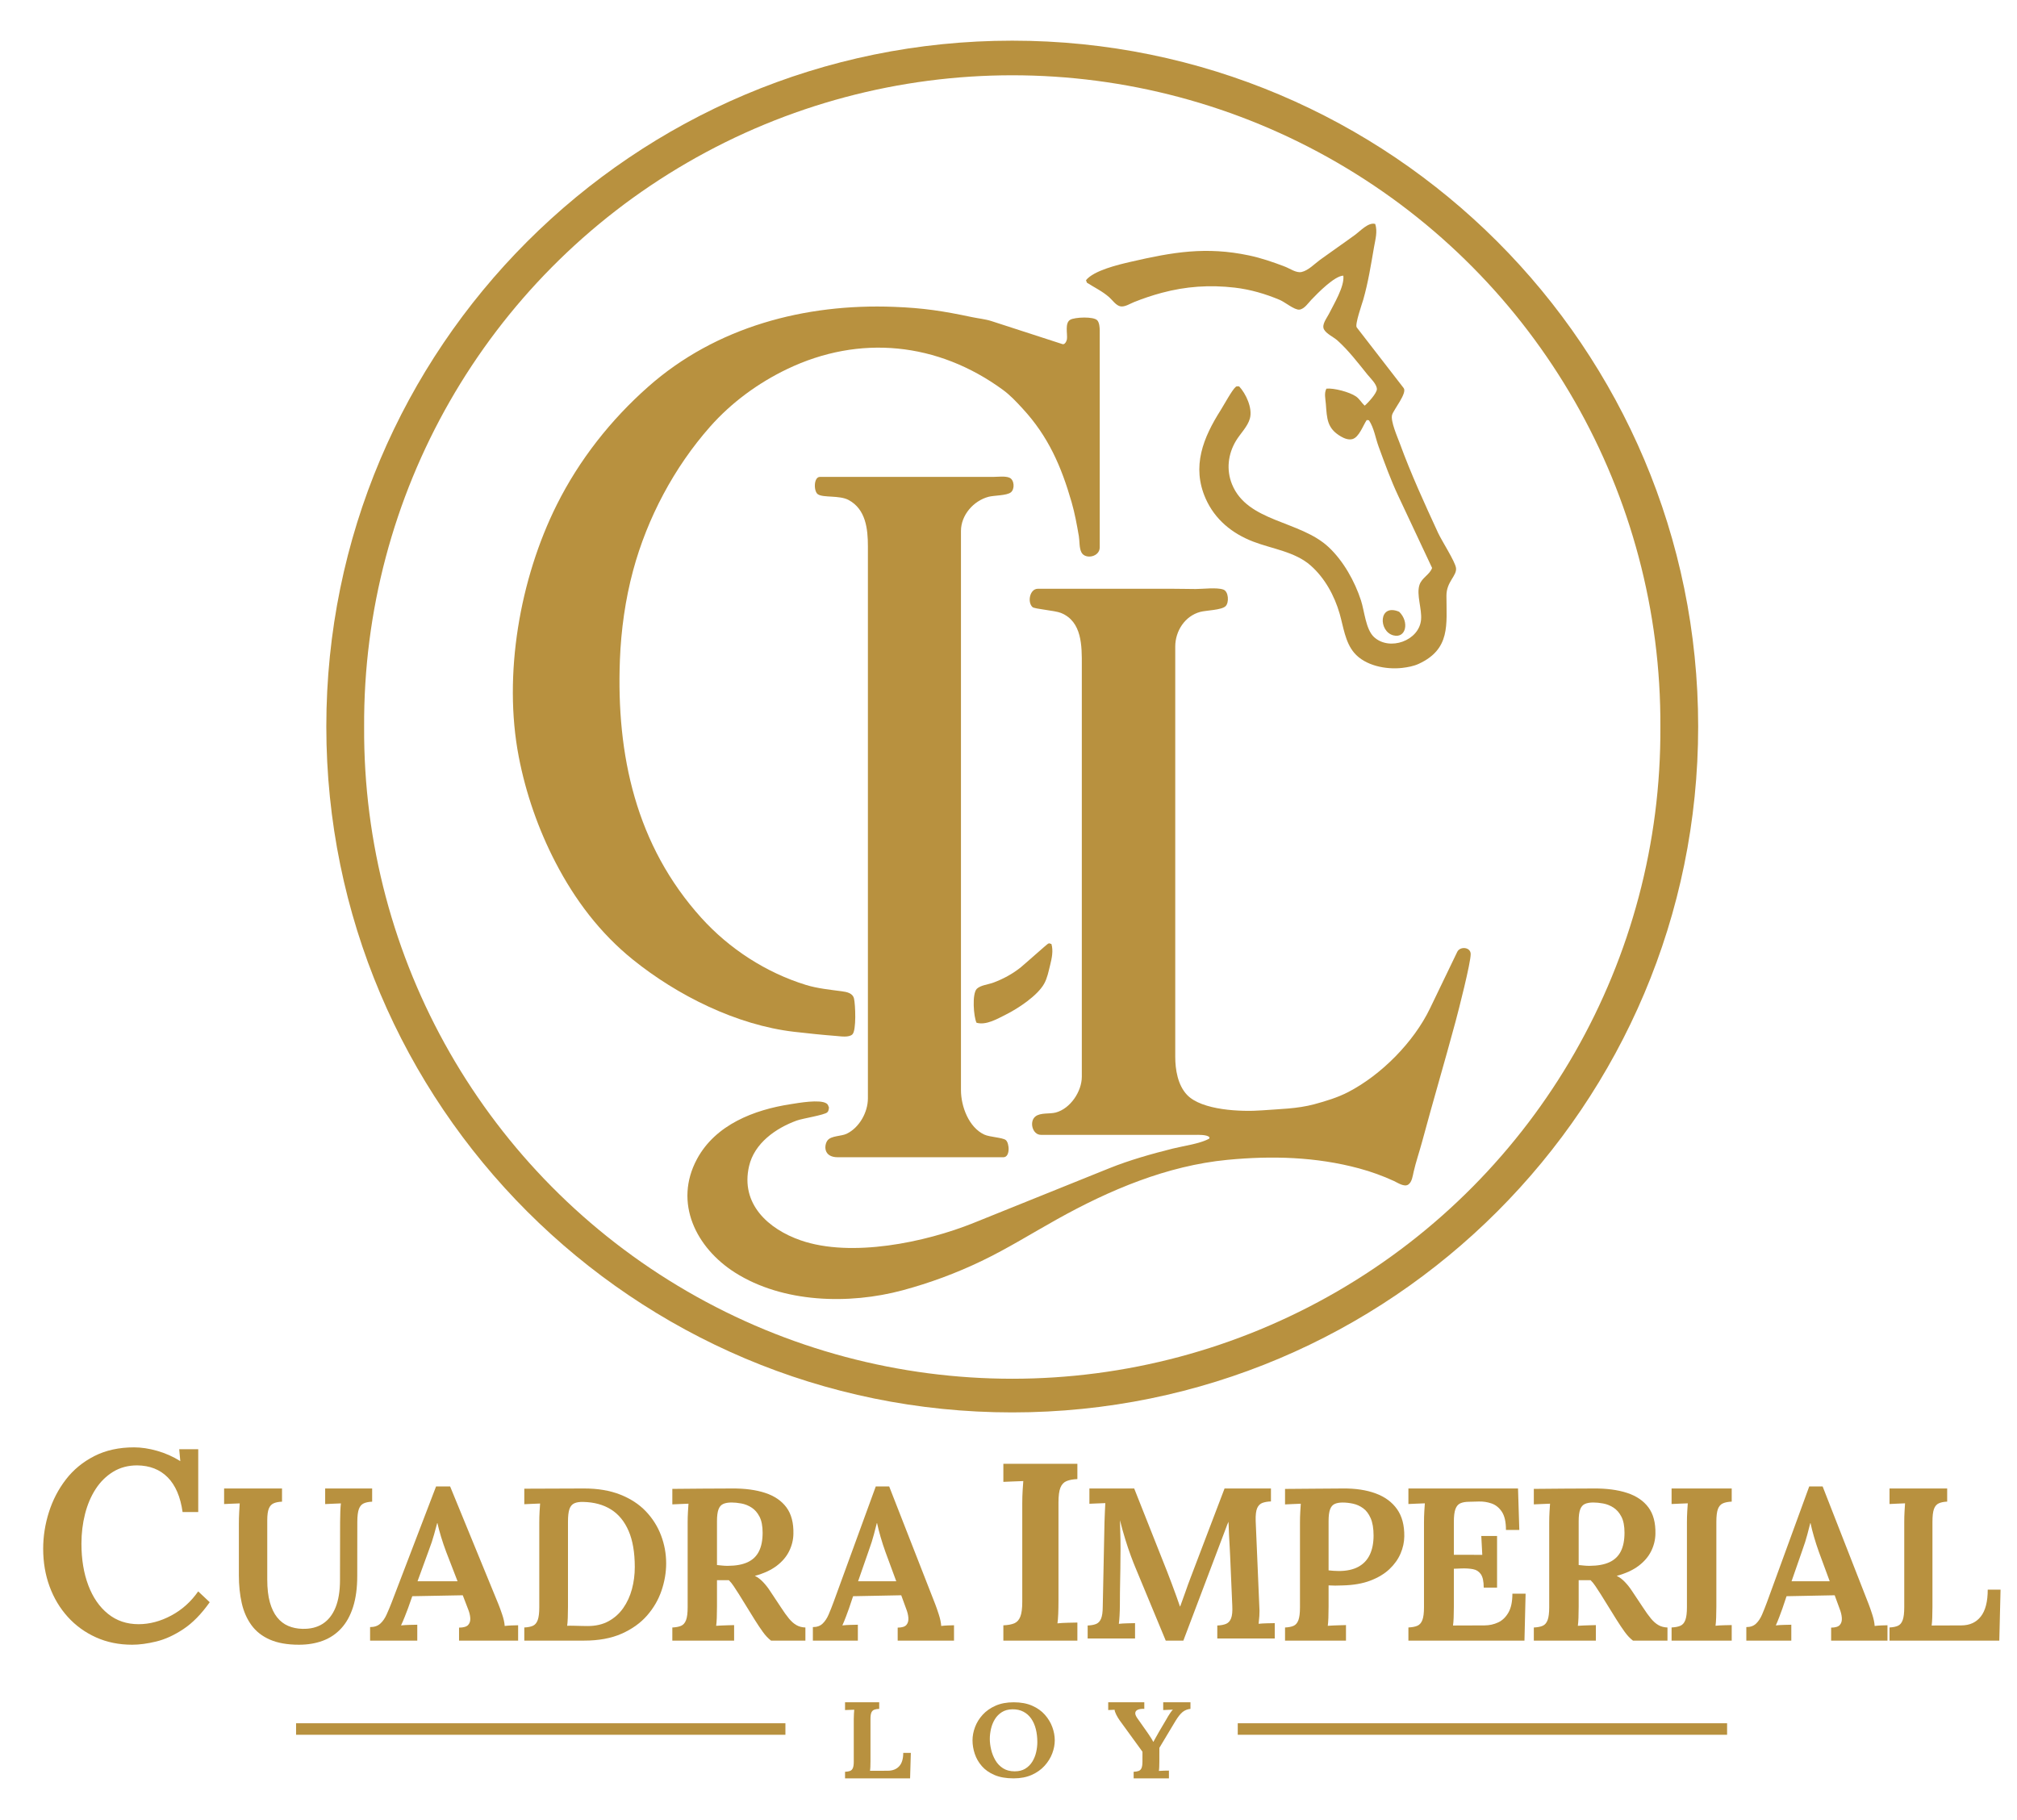
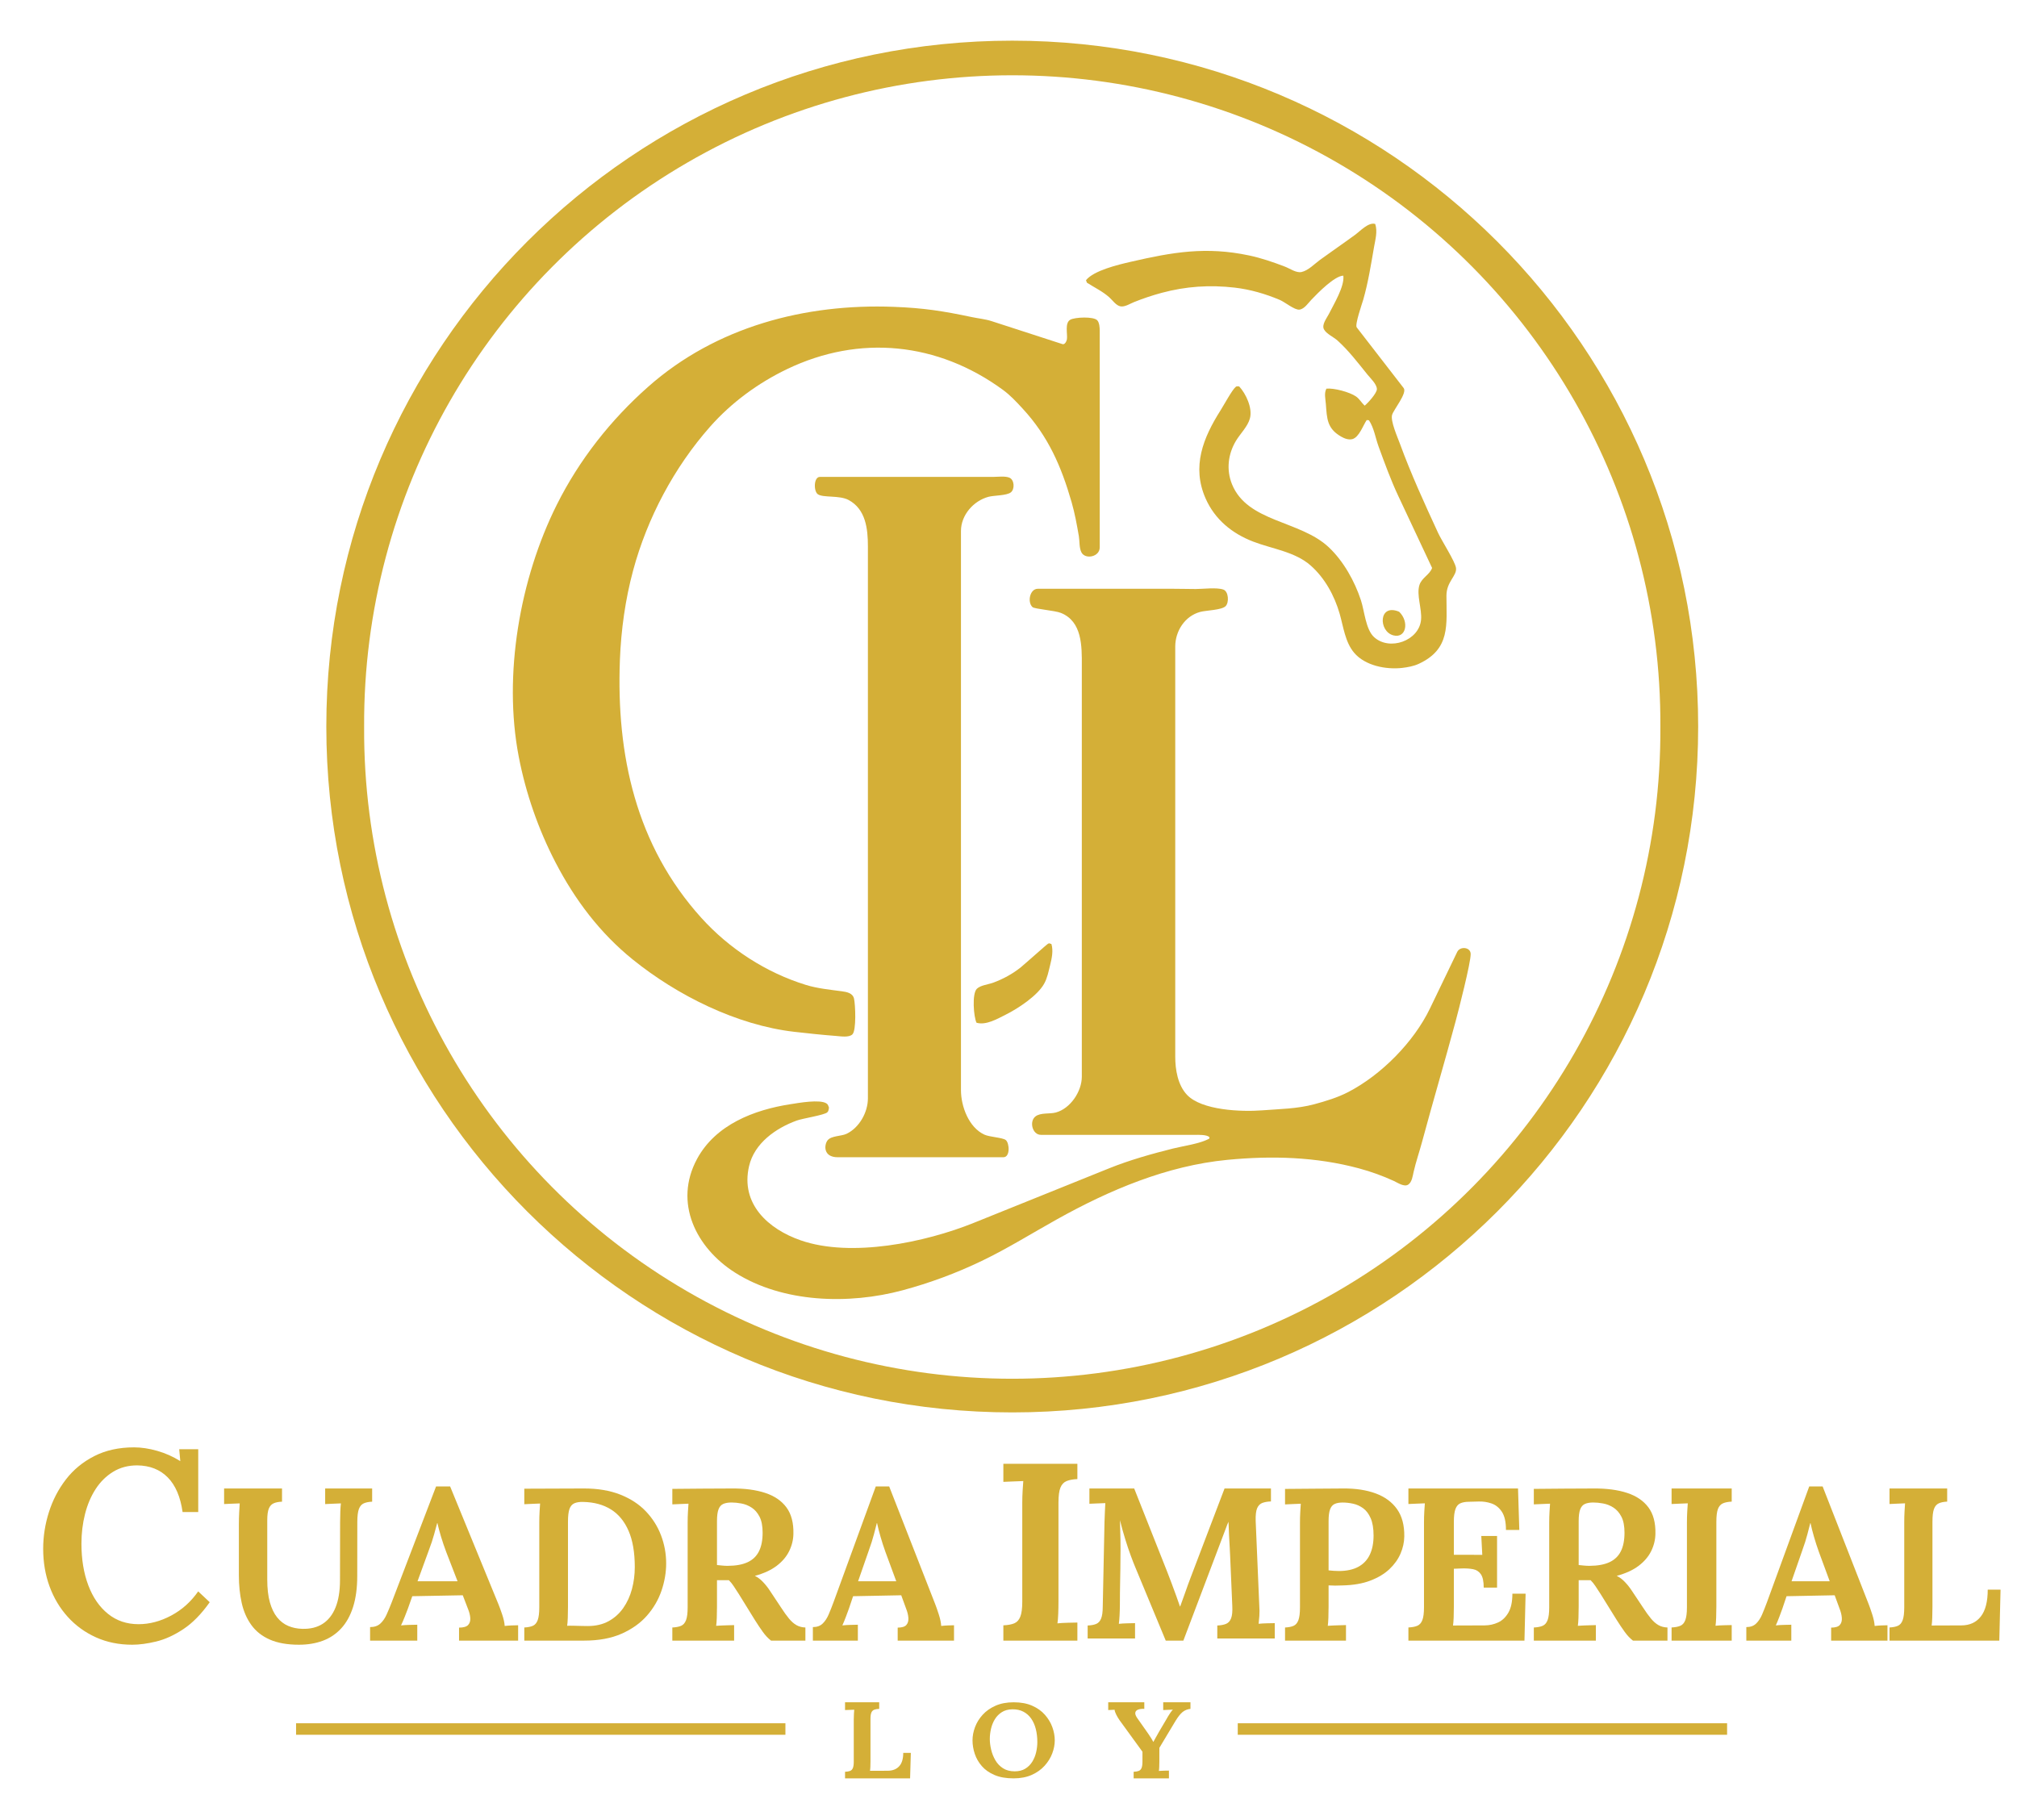
<svg xmlns="http://www.w3.org/2000/svg" viewBox="12 90 981 885" width="2943" height="2655">
-   <g fill="#B8913F">
+   <g fill="#D4AF37">
    <g id="emblema">
      <path d="M523.38 549.17C524.36 552.47 523.57 556.14 522.73 559.50C521.96 562.57 521.39 565.70 519.83 568.50C516.58 574.32 507.20 580.51 501.25 583.48C497.05 585.58 491.63 588.81 486.94 587.46C485.56 584.66 484.65 573.28 487.13 570.92C488.95 569.20 492.68 568.85 495.00 568.00C499.79 566.25 504.53 563.69 508.50 560.48C510.41 558.94 521.19 549.27 521.77 549.00C522.59 548.61 522.72 549.10 523.38 549.17Z" />
      <path d="M692.50 387.56C697.51 392.40 695.92 400.60 689.75 399.06C682.34 397.21 682.38 383.27 692.50 387.56Z" />
      <path d="M582.50 376.38C586.15 376.37 589.83 376.50 593.50 376.50C597.11 376.50 603.75 375.62 607.00 376.77C609.56 377.67 609.86 383.07 608.10 384.83C606.14 386.78 598.68 386.85 595.75 387.63C588.27 389.65 583.60 396.95 583.60 404.50L583.60 604.00C583.59 610.31 584.85 617.78 589.29 622.50C596.46 630.13 615.79 630.84 625.75 630.08C634.33 629.42 642.87 629.35 651.25 627.10C656.79 625.60 662.64 623.83 667.75 621.17C683.84 612.82 699.59 596.91 707.50 580.50L720.75 553.00C722.10 550.19 727.22 550.59 727.29 554.00C727.37 558.19 721.36 581.58 719.90 587.00C714.64 606.55 708.88 625.96 703.62 645.50C702.31 650.34 700.66 655.12 699.54 660.00C699.09 661.96 698.75 664.99 696.92 666.19C694.96 667.49 691.79 665.29 690.00 664.46C684.53 661.94 678.83 659.88 673.00 658.31C652.01 652.66 630.55 652.08 609.00 654.15C579.53 656.99 551.62 668.82 526.00 683.12C513.84 689.90 502.07 697.27 489.50 703.31C477.09 709.28 464.29 714.02 451.00 717.60C424.96 724.61 392.77 723.77 369.50 709.00C350.52 696.95 339.55 675.01 351.00 653.75C360.00 637.04 378.74 629.81 396.50 627.08C400.35 626.48 410.68 624.61 413.94 626.69C414.84 627.26 414.79 627.90 415.19 628.75C414.96 629.64 415.12 630.32 414.37 631.04C412.95 632.38 402.36 634.00 399.50 635.04C389.31 638.76 378.90 646.02 376.31 657.25C372.09 675.52 385.53 687.80 401.50 693.33C426.04 701.82 462.03 694.30 485.50 684.85L551.50 658.25C561.41 654.26 572.15 651.24 582.50 648.65C587.71 647.35 595.74 646.32 600.19 643.79C600.06 643.50 600.49 643.35 600.08 643.00C598.76 641.87 594.92 641.99 593.25 641.99L518.25 641.99C514.12 641.99 512.48 635.51 515.58 633.06C518.08 631.08 522.53 631.93 525.50 631.13C532.58 629.23 538.14 620.92 538.16 613.75L538.16 413.75C538.20 404.25 538.33 392.31 528.00 388.13C524.99 386.92 515.20 386.24 514.17 385.29C511.57 382.89 512.85 376.40 516.75 376.38L582.50 376.38Z" />
      <path d="M495.00 321.97C497.23 321.96 500.96 321.45 503.00 322.37C505.38 323.44 505.61 327.89 503.67 329.46C501.64 331.11 495.53 330.91 492.75 331.65C485.46 333.62 479.39 340.53 479.38 348.25L479.38 620.25C479.38 628.18 483.21 638.40 490.75 641.88C493.37 643.09 499.66 643.30 501.17 644.52C502.99 645.99 503.42 652.89 500.00 652.89L419.50 652.89C412.22 652.91 412.82 646.75 414.54 644.62C416.33 642.39 421.21 642.70 423.75 641.48C429.95 638.50 434.11 631.04 434.12 624.25L434.12 355.75C434.12 347.24 433.09 337.70 424.75 333.21C420.25 330.79 412.46 332.21 409.79 330.42C407.68 329.02 407.70 321.99 410.75 321.97L495.00 321.97Z" />
      <path d="M494.25 246.19L528.75 257.38C529.94 257.77 530.81 255.81 530.92 255.00C531.28 252.37 529.77 247.12 532.54 245.52C534.72 244.26 544.04 243.82 545.73 245.87C546.71 247.04 546.86 249.28 546.87 250.75L546.87 356.25C546.88 360.88 539.91 362.25 538.00 358.73C536.83 356.57 537.13 353.15 536.71 350.75C535.76 345.25 534.74 339.62 533.19 334.25C528.17 316.83 521.84 302.24 509.38 288.75C506.38 285.49 503.35 282.22 499.75 279.60C468.16 256.51 430.06 252.58 394.75 269.56C380.70 276.31 367.76 285.79 357.40 297.50C339.91 317.27 326.79 341.99 319.92 367.50C316.12 381.61 314.06 396.42 313.50 411.00C311.72 457.24 321.29 501.25 353.15 536.50C366.74 551.53 384.62 563.11 404.00 569.08C409.61 570.80 415.70 571.39 421.50 572.17C423.89 572.49 426.74 573.03 427.37 575.75C428.03 578.64 428.56 591.13 426.60 593.10C424.95 594.75 420.87 594.07 418.75 593.90C411.86 593.37 405.12 592.66 398.25 591.87C370.35 588.65 341.38 574.18 319.75 556.71C303.78 543.82 291.61 527.64 282.19 509.50C273.82 493.38 267.72 475.84 264.29 458.00C256.65 418.28 264.82 371.48 282.81 335.50C293.72 313.68 309.01 294.25 327.25 278.12C360.24 248.93 403.59 237.59 446.75 239.25C461.26 239.81 470.60 241.26 484.75 244.25C487.88 244.91 491.21 245.21 494.25 246.19Z" />
      <path d="M680.87 198.94C682.06 202.69 680.93 206.43 680.27 210.25C678.80 218.72 677.42 227.48 675.04 235.75C674.47 237.73 670.86 247.95 671.87 249.25L694.69 278.75C696.54 281.13 689.87 289.18 689.08 291.75C688.17 294.69 691.71 302.65 692.85 305.75C698.28 320.62 704.84 334.90 711.46 349.25C713.22 353.06 719.74 363.14 720.15 366.25C720.67 370.11 715.50 372.85 715.50 379.75C715.50 393.83 717.56 405.72 702.00 412.90C699.57 414.03 696.65 414.56 694.00 414.87C686.11 415.78 675.93 413.81 670.60 407.50C666.21 402.31 665.38 394.83 663.56 388.50C661.04 379.76 656.36 371.16 649.50 365.10C641.85 358.33 630.75 357.00 621.50 353.44C611.21 349.48 602.89 342.68 598.38 332.50C591.48 316.88 597.20 302.88 605.69 289.50C607.17 287.17 611.27 279.62 612.98 278.21C613.69 277.62 613.97 278.05 614.67 277.94C617.97 281.46 621.27 288.50 619.92 293.50C618.84 297.52 615.19 300.95 613.08 304.50C609.26 310.91 608.38 318.53 611.19 325.50C618.69 344.07 644.28 343.05 658.25 356.17C665.41 362.90 670.88 372.70 673.92 382.00C675.65 387.29 676.23 396.16 680.29 399.88C687.82 406.79 702.18 401.67 703.15 391.50C703.66 386.21 700.81 379.30 702.38 374.50C703.55 370.95 707.36 369.57 708.52 366.25L692.08 331.25C688.45 323.53 685.45 315.26 682.52 307.25C680.96 302.99 680.31 298.19 677.81 294.42C677.49 294.39 677.04 294.34 676.73 294.31C674.96 296.86 673.04 302.69 669.75 303.58C667.90 304.08 665.83 303.26 664.25 302.35C657.39 298.39 657.40 293.65 656.85 286.50C656.65 283.92 655.93 281.22 657.13 279.04C660.80 278.66 668.39 280.69 671.50 282.83C673.21 284.00 674.26 285.99 675.73 287.31C677.19 286.16 681.71 281.23 681.67 279.25C681.63 276.85 678.56 274.01 677.13 272.25C672.47 266.48 668.02 260.61 662.50 255.62C660.65 253.94 657.11 252.41 655.94 250.21C654.71 247.90 657.32 244.72 658.31 242.75C660.71 237.95 666.01 229.30 665.35 224.08C661.08 224.18 652.97 232.49 649.85 235.75C648.31 237.35 646.40 240.32 644.00 240.60C641.61 240.87 636.97 236.95 634.50 235.90C627.50 232.94 620.07 230.78 612.50 229.90C600.35 228.50 588.82 229.26 577.00 232.44C572.40 233.68 567.92 235.18 563.50 236.96C561.64 237.71 559.08 239.38 557.00 239.02C554.81 238.64 553.07 235.99 551.50 234.60C548.21 231.68 544.29 229.84 540.63 227.50C540.50 227.12 540.33 226.64 540.19 226.27C544.09 221.52 555.91 218.73 562.00 217.33C582.41 212.62 598.59 209.83 619.50 214.25C625.50 215.52 631.29 217.52 637.00 219.71C639.32 220.60 642.43 222.85 645.00 222.31C648.29 221.61 651.36 218.33 654.00 216.40C659.62 212.30 665.38 208.38 671.00 204.27C673.62 202.35 677.62 197.94 680.87 198.94Z" />
      <path d="M837.93 443.39A333.61 333.61 0 1 0 170.71 443.39A333.61 333.61 0 1 0 837.93 443.39ZM819.55 443.62A315.23 315.23 0 1 1 189.10 443.62A315.23 315.23 0 1 1 819.55 443.62Z" />
    </g>
    <g id="texto">
      <path d="M100.806 825.454Q99.225 814.328 93.576 808.601Q87.927 802.874 78.717 802.765Q72.119 802.765 67.029 805.88Q61.939 808.994 58.514 814.284Q55.089 819.574 53.35 826.437Q51.611 833.301 51.611 840.82Q51.611 852.273 54.952 861.115Q58.293 869.956 64.532 874.984Q70.77 880.011 79.391 880.011Q87.401 880.011 95.262 875.814Q103.124 871.618 108.393 864.055L114.0 869.322Q107.93 877.934 101.185 882.404Q94.44 886.874 87.97 888.437Q81.499 890.0 76.314 890.0Q66.618 890.0 58.662 886.404Q50.705 882.809 44.951 876.448Q39.197 870.087 36.098 861.628Q33.0 853.169 33.0 843.333Q33.0 834.35 35.772 825.563Q38.543 816.776 44.034 809.639Q49.525 802.503 57.861 798.251Q66.197 794.0 77.199 794.0Q82.49 794.0 88.444 795.694Q94.398 797.388 99.689 800.689L99.162 794.918H108.415V825.454Z" />
      <path d="M149.165 820.422Q146.737 820.51 145.133 821.2Q143.529 821.89 142.756 823.765Q141.984 825.641 141.984 829.515V858.298Q141.984 864.861 143.257 869.372Q144.53 873.884 146.797 876.705Q149.063 879.527 152.187 880.854Q155.311 882.181 158.995 882.269Q164.886 882.446 168.969 879.81Q173.052 877.174 175.2 871.867Q177.347 866.56 177.364 858.634L177.415 830.488Q177.415 827.746 177.517 825.207Q177.619 822.668 177.806 821.253Q176.142 821.359 173.765 821.421Q171.388 821.483 170.149 821.589V814.0H193.0V820.422Q190.487 820.528 188.892 821.253Q187.296 821.979 186.549 824.004Q185.802 826.03 185.785 830.293L185.751 856.511Q185.751 865.268 183.73 871.619Q181.71 877.97 177.95 882.057Q174.189 886.143 168.986 888.072Q163.782 890.0 157.416 890.0Q148.927 890.0 143.249 887.506Q137.57 885.011 134.259 880.429Q130.949 875.847 129.565 869.709Q128.181 863.57 128.181 856.263V831.266Q128.181 828.418 128.334 825.579Q128.487 822.739 128.589 821.253Q126.925 821.359 124.582 821.412Q122.239 821.465 121.0 821.572V814.0H149.165Z" />
      <path d="M192.0 888.0V881.421Q195.103 881.421 196.947 879.75Q198.791 878.079 200.032 875.329Q201.274 872.579 202.533 869.324L224.093 813.0H230.921L254.434 870.334Q255.128 872.004 256.223 875.233Q257.318 878.462 257.464 880.864Q259.327 880.672 261.052 880.611Q262.777 880.551 264.0 880.533V888.0H235.266V881.682Q238.515 881.664 239.693 880.385Q240.87 879.106 240.724 876.982Q240.578 874.859 239.538 872.37L237.073 865.947L212.519 866.4L210.42 872.353Q209.836 873.902 208.868 876.365Q207.901 878.827 207.043 880.603Q208.868 880.411 211.278 880.35Q213.688 880.289 214.947 880.272V888.0ZM215.075 859.124H234.536L229.041 844.921Q227.653 841.249 226.53 837.542Q225.408 833.834 224.751 830.858H224.623Q224.075 832.825 223.153 836.271Q222.231 839.717 220.479 844.312Z" />
      <path d="M267.0 881.613Q269.63 881.49 271.203 880.778Q272.776 880.065 273.532 877.998Q274.288 875.931 274.288 871.796V830.503Q274.288 827.776 274.435 825.251Q274.581 822.727 274.684 821.319Q272.999 821.425 270.627 821.486Q268.255 821.548 267.0 821.653V814.106L296.068 814.0Q306.124 814.0 313.645 816.965Q321.165 819.929 326.099 825.093Q331.032 830.257 333.516 836.837Q336.0 843.417 336.0 850.455Q336.0 857.035 333.74 863.685Q331.479 870.336 326.7 875.807Q321.921 881.279 314.332 884.64Q306.743 888.0 296.102 888.0H267.0ZM288.247 871.497Q288.247 874.347 288.152 876.881Q288.057 879.414 287.851 880.787Q289.175 880.716 291.066 880.769Q292.957 880.822 294.856 880.866Q296.756 880.91 297.856 880.91Q303.7 880.91 307.998 878.552Q312.295 876.195 315.132 872.148Q317.968 868.101 319.352 862.955Q320.736 857.809 320.736 852.232Q320.736 841.587 317.736 834.646Q314.736 827.706 309.175 824.213Q303.614 820.721 295.707 820.545Q293.008 820.457 291.341 821.205Q289.673 821.952 288.96 824.011Q288.247 826.069 288.247 830.134Z" />
      <path d="M339.0 888.0V881.621Q341.689 881.498 343.297 880.787Q344.904 880.075 345.678 878.01Q346.451 875.945 346.451 871.816V830.573Q346.451 827.849 346.6 825.328Q346.749 822.806 346.855 821.4Q345.133 821.506 342.708 821.567Q340.283 821.629 339.0 821.734V814.195Q346.222 814.09 353.471 814.072Q360.72 814.055 367.977 814.002Q377.413 813.932 384.17 816.155Q390.927 818.378 394.494 823.201Q398.061 828.025 397.885 836.038Q397.815 840.414 395.829 844.464Q393.844 848.514 389.749 851.625Q385.655 854.735 379.135 856.51Q381.156 857.459 383.045 859.427Q384.934 861.395 386.41 863.662L391.735 871.693Q393.967 875.155 395.742 877.29Q397.516 879.425 399.379 880.479Q401.242 881.533 403.719 881.621V888.0H387.008Q384.917 886.401 383.037 883.791Q381.156 881.182 379.03 877.79L371.351 865.367Q369.98 863.24 368.856 861.527Q367.731 859.814 366.483 858.601Q364.796 858.619 363.522 858.619Q362.248 858.619 360.719 858.601V871.412Q360.719 874.346 360.623 876.885Q360.526 879.425 360.315 880.795Q361.493 880.69 363.197 880.637Q364.902 880.584 366.562 880.523Q368.223 880.461 369.049 880.461V888.0ZM366.026 851.625Q371.913 851.59 375.63 849.859Q379.346 848.128 381.13 844.57Q382.914 841.011 382.914 835.528Q382.914 830.643 381.411 827.726Q379.909 824.809 377.545 823.289Q375.182 821.769 372.563 821.295Q369.945 820.82 367.819 820.82Q365.323 820.82 363.751 821.523Q362.178 822.226 361.449 824.185Q360.719 826.145 360.719 829.853V851.238Q361.967 851.344 363.276 851.493Q364.585 851.642 366.026 851.625Z" />
      <path d="M407.353 888.0V881.421Q410.312 881.421 412.07 879.75Q413.828 878.079 415.011 875.329Q416.195 872.579 417.396 869.324L437.952 813.0H444.461L466.88 870.334Q467.541 872.004 468.585 875.233Q469.63 878.462 469.769 880.864Q471.544 880.672 473.189 880.611Q474.834 880.551 476.0 880.533V888.0H448.604V881.682Q451.702 881.664 452.825 880.385Q453.947 879.106 453.808 876.982Q453.669 874.859 452.677 872.37L450.327 865.947L426.917 866.4L424.915 872.353Q424.358 873.902 423.436 876.365Q422.513 878.827 421.695 880.603Q423.436 880.411 425.733 880.35Q428.031 880.289 429.232 880.272V888.0ZM429.353 859.124H447.908L442.669 844.921Q441.346 841.249 440.275 837.542Q439.205 833.834 438.578 830.858H438.457Q437.934 832.825 437.055 836.271Q436.176 839.717 434.505 844.312Z" />
      <path d="M536.0 809.433Q532.812 809.556 530.763 810.395Q528.713 811.235 527.759 813.579Q526.805 815.924 526.805 820.859V868.773Q526.805 872.09 526.686 875.049Q526.566 878.008 526.306 879.605Q528.431 879.38 531.478 879.308Q534.525 879.236 536.0 879.216V888.0H500.0V880.567Q503.318 880.424 505.302 879.595Q507.287 878.765 508.241 876.359Q509.195 873.953 509.195 869.141V821.084Q509.195 817.91 509.38 814.972Q509.564 812.033 509.694 810.395Q507.569 810.518 504.576 810.59Q501.583 810.661 500.0 810.784V802.0H536.0Z" />
      <path d="M578.976 888.0Q575.27 879.054 571.59 870.203Q567.91 861.353 564.222 852.459Q563.287 850.253 561.971 846.692Q560.655 843.131 559.269 838.649Q557.884 834.167 556.706 829.425Q556.88 834.48 556.957 838.97Q557.035 843.461 556.949 847.56Q556.931 850.096 556.905 852.971Q556.879 855.846 556.802 858.799Q556.724 861.752 556.706 864.706Q556.689 867.659 556.672 870.542Q556.654 873.27 556.516 875.823Q556.377 878.377 556.169 879.836Q557.97 879.645 560.412 879.584Q562.854 879.523 564.049 879.506V886.958H541.0V880.652Q543.528 880.548 545.121 879.897Q546.715 879.245 547.52 877.317Q548.325 875.389 548.342 871.498L549.191 830.311Q549.295 827.619 549.39 825.1Q549.485 822.581 549.589 821.122Q547.892 821.226 545.502 821.278Q543.113 821.33 541.849 821.435V814.0H563.633L579.686 854.509Q580.69 857.028 581.859 860.198Q583.028 863.368 584.128 866.365Q585.227 869.361 585.885 871.376H586.006Q587.323 867.867 588.535 864.35Q589.747 860.832 590.959 857.67Q595.098 846.727 599.254 835.861Q603.41 824.996 607.583 814.0H630.147V820.306Q627.809 820.375 626.06 820.992Q624.311 821.608 623.454 823.545Q622.597 825.482 622.718 829.755L624.467 870.925Q624.675 873.565 624.502 876.014Q624.329 878.463 624.155 879.818Q625.939 879.627 628.381 879.575Q630.822 879.523 632.0 879.506V886.958H604.051V880.652Q606.579 880.548 608.267 879.87Q609.956 879.193 610.752 877.178Q611.549 875.163 611.341 871.029L610.302 846.883Q610.285 845.563 610.094 842.723Q609.904 839.882 609.757 836.521Q609.609 833.16 609.505 830.19Q609.194 830.919 608.873 831.623Q608.553 832.326 608.328 833.091L587.548 888.0Z" />
      <path d="M637.0 881.623Q639.621 881.5 641.189 880.788Q642.757 880.077 643.511 878.013Q644.265 875.948 644.265 871.82V830.587Q644.265 827.864 644.41 825.343Q644.556 822.822 644.659 821.417Q642.98 821.522 640.615 821.584Q638.251 821.645 637.0 821.75V814.214Q643.99 814.108 651.032 814.1Q658.074 814.091 665.15 814.003Q674.351 813.915 681.092 816.41Q687.834 818.904 691.475 824.052Q695.116 829.199 694.996 837.351Q694.945 841.55 693.171 845.678Q691.398 849.807 687.775 853.233Q684.151 856.658 678.48 858.819Q672.808 860.98 664.961 861.156Q663.008 861.244 661.406 861.244Q659.804 861.244 658.177 861.138V871.416Q658.177 874.35 658.082 876.888Q657.988 879.427 657.783 880.797Q658.999 880.692 660.712 880.63Q662.426 880.569 664.105 880.516Q665.784 880.463 666.641 880.446V888.0H637.0ZM658.177 853.83Q659.445 853.953 660.618 854.05Q661.792 854.146 663.145 854.146Q668.834 854.146 672.594 852.126Q676.355 850.106 678.206 846.249Q680.056 842.393 680.056 836.894Q680.056 831.677 678.643 828.453Q677.229 825.229 674.959 823.595Q672.689 821.961 670.067 821.399Q667.446 820.837 665.03 820.837Q662.631 820.837 661.115 821.54Q659.599 822.242 658.888 824.201Q658.177 826.16 658.177 829.867Z" />
      <path d="M733.629 862.206Q733.629 857.73 732.252 855.722Q730.875 853.713 728.397 853.246Q725.92 852.779 722.737 852.903L719.106 853.044V871.526Q719.106 874.381 719.008 876.83Q718.909 879.279 718.695 880.653L734.094 880.6Q737.564 880.582 740.64 879.155Q743.716 877.728 745.648 874.354Q747.579 870.98 747.579 865.183H754.0L753.446 888.0H697.0V881.604Q699.736 881.481 701.373 880.767Q703.009 880.054 703.796 877.984Q704.583 875.913 704.583 871.773V830.421Q704.583 827.69 704.735 825.162Q704.887 822.633 704.995 821.224Q703.242 821.329 700.774 821.391Q698.306 821.453 697.0 821.559V814.0H750.316L750.942 834.174H744.449Q744.449 828.289 742.428 825.285Q740.407 822.281 737.358 821.259Q734.308 820.237 731.214 820.343L726.457 820.466Q723.917 820.484 722.289 821.197Q720.662 821.911 719.884 823.99Q719.106 826.069 719.106 830.227V846.261L732.931 846.278L732.448 837.099H740.121V862.206Z" />
      <path d="M758.0 888.0V881.621Q760.7 881.498 762.315 880.787Q763.93 880.075 764.707 878.01Q765.483 875.945 765.483 871.816V830.573Q765.483 827.849 765.633 825.328Q765.783 822.806 765.889 821.4Q764.159 821.506 761.724 821.567Q759.288 821.629 758.0 821.734V814.195Q765.254 814.09 772.534 814.072Q779.814 814.055 787.103 814.002Q796.58 813.932 803.366 816.155Q810.152 818.378 813.734 823.201Q817.317 828.025 817.141 836.038Q817.07 840.414 815.076 844.464Q813.081 848.514 808.969 851.625Q804.857 854.735 798.309 856.51Q800.339 857.459 802.236 859.427Q804.133 861.395 805.616 863.662L810.964 871.693Q813.205 875.155 814.987 877.29Q816.77 879.425 818.641 880.479Q820.512 881.533 823.0 881.621V888.0H806.216Q804.116 886.401 802.228 883.791Q800.339 881.182 798.204 877.79L790.491 865.367Q789.115 863.24 787.985 861.527Q786.856 859.814 785.602 858.601Q783.908 858.619 782.629 858.619Q781.349 858.619 779.814 858.601V871.412Q779.814 874.346 779.717 876.885Q779.62 879.425 779.408 880.795Q780.59 880.69 782.302 880.637Q784.014 880.584 785.682 880.523Q787.35 880.461 788.179 880.461V888.0ZM785.144 851.625Q791.056 851.59 794.789 849.859Q798.521 848.128 800.313 844.57Q802.104 841.011 802.104 835.528Q802.104 830.643 800.595 827.726Q799.086 824.809 796.712 823.289Q794.339 821.769 791.709 821.295Q789.079 820.82 786.944 820.82Q784.438 820.82 782.858 821.523Q781.278 822.226 780.546 824.185Q779.814 826.145 779.814 829.853V851.238Q781.067 851.344 782.382 851.493Q783.696 851.642 785.144 851.625Z" />
      <path d="M854.247 820.396Q851.657 820.501 849.992 821.224Q848.327 821.946 847.552 823.964Q846.777 825.981 846.777 830.227V871.456Q846.777 874.31 846.68 876.856Q846.583 879.402 846.372 880.776Q848.098 880.582 850.574 880.521Q853.049 880.459 854.247 880.441V888.0H825.0V881.604Q827.696 881.481 829.308 880.767Q830.92 880.054 831.695 877.984Q832.47 875.913 832.47 871.773V830.421Q832.47 827.69 832.62 825.162Q832.77 822.633 832.876 821.224Q831.149 821.329 828.718 821.391Q826.286 821.453 825.0 821.559V814.0H854.247Z" />
      <path d="M861.353 888.0V881.421Q864.312 881.421 866.07 879.75Q867.828 878.079 869.011 875.329Q870.195 872.579 871.396 869.324L891.952 813.0H898.461L920.88 870.334Q921.541 872.004 922.585 875.233Q923.63 878.462 923.769 880.864Q925.544 880.672 927.189 880.611Q928.834 880.551 930.0 880.533V888.0H902.604V881.682Q905.702 881.664 906.825 880.385Q907.947 879.106 907.808 876.982Q907.669 874.859 906.677 872.37L904.327 865.947L880.917 866.4L878.915 872.353Q878.358 873.902 877.436 876.365Q876.513 878.827 875.695 880.603Q877.436 880.411 879.733 880.35Q882.031 880.289 883.232 880.272V888.0ZM883.353 859.124H901.908L896.669 844.921Q895.346 841.249 894.275 837.542Q893.205 833.834 892.578 830.858H892.457Q891.934 832.825 891.055 836.271Q890.176 839.717 888.505 844.312Z" />
      <path d="M931.0 888.0V881.604Q933.584 881.481 935.13 880.767Q936.675 880.054 937.419 877.984Q938.162 875.913 938.162 871.773V830.421Q938.162 827.69 938.305 825.162Q938.449 822.633 938.55 821.224Q936.895 821.329 934.564 821.391Q932.233 821.453 931.0 821.559V814.0H959.039V820.396Q956.556 820.501 954.96 821.224Q953.363 821.946 952.62 823.964Q951.877 825.981 951.877 830.227V871.526Q951.877 874.381 951.784 876.83Q951.691 879.279 951.488 880.653L965.964 880.6Q972.011 880.582 975.389 876.283Q978.767 871.984 978.767 863.21H985.0L984.392 888.0Z" />
      <path d="M423.0 955.0V951.802Q424.531 951.741 425.447 951.384Q426.363 951.027 426.804 949.992Q427.244 948.957 427.244 946.886V926.21Q427.244 924.845 427.329 923.581Q427.414 922.317 427.474 921.612Q426.493 921.665 425.112 921.696Q423.731 921.726 423.0 921.779V918.0H439.616V921.198Q438.144 921.251 437.198 921.612Q436.252 921.973 435.812 922.982Q435.372 923.99 435.372 926.114V946.763Q435.372 948.19 435.316 949.415Q435.261 950.639 435.141 951.326L443.719 951.3Q447.303 951.291 449.305 949.142Q451.307 946.992 451.307 942.605H455.0L454.64 955.0Z" />
      <path d="M504.967 955.0Q499.537 955.0 495.722 953.383Q491.906 951.765 489.549 949.061Q487.191 946.357 486.095 943.071Q485.0 939.786 485.0 936.5Q485.0 933.316 486.224 930.055Q487.448 926.795 489.935 924.066Q492.421 921.336 496.188 919.668Q499.956 918.0 505.033 918.0Q510.244 918.0 514.026 919.668Q517.808 921.336 520.223 924.091Q522.638 926.846 523.819 930.081Q525.0 933.316 525.0 936.5Q525.0 939.634 523.776 942.873Q522.552 946.112 520.065 948.867Q517.579 951.622 513.816 953.311Q510.054 955.0 504.967 955.0ZM505.51 951.58Q508.577 951.58 510.682 950.282Q512.788 948.985 514.078 946.883Q515.369 944.781 515.946 942.279Q516.522 939.777 516.522 937.376Q516.522 933.947 515.788 931.033Q515.055 928.118 513.55 925.948Q512.045 923.779 509.749 922.574Q507.453 921.37 504.386 921.412Q501.366 921.454 499.256 922.798Q497.146 924.141 495.855 926.264Q494.564 928.387 493.988 930.91Q493.411 933.433 493.411 935.843Q493.411 938.286 494.059 941.024Q494.707 943.762 496.107 946.18Q497.508 948.597 499.832 950.089Q502.156 951.58 505.51 951.58Z" />
      <path d="M563.365 955.0V951.802Q564.914 951.741 565.835 951.379Q566.757 951.018 567.203 949.983Q567.648 948.948 567.648 946.886L567.658 942.05L556.58 926.81Q555.618 925.444 554.884 923.973Q554.149 922.502 554.109 921.629Q553.137 921.682 552.428 921.704Q551.719 921.726 551.0 921.779V918.0H568.549V921.198Q566.615 921.11 565.471 921.585Q564.327 922.061 564.17 923.048Q564.013 924.035 565.025 925.55L569.684 932.166Q570.028 932.641 570.635 933.544Q571.243 934.447 571.881 935.443Q572.519 936.438 572.894 937.249H572.965Q573.329 936.526 574.048 935.289Q574.767 934.051 575.78 932.21L579.273 926.299Q579.577 925.726 580.109 924.836Q580.641 923.946 581.263 923.048Q581.886 922.149 582.443 921.577Q581.441 921.629 579.972 921.678Q578.504 921.726 577.744 921.779V918.0H591.0V921.198Q588.732 921.444 587.147 922.753Q585.562 924.061 583.739 927.047Q581.775 930.342 579.785 933.637Q577.795 936.932 575.881 940.156Q575.881 940.931 575.876 941.812Q575.871 942.693 575.871 943.601Q575.871 944.508 575.871 945.31Q575.871 946.111 575.871 946.728Q575.871 948.155 575.815 949.428Q575.759 950.701 575.638 951.388Q576.711 951.291 578.261 951.26Q579.81 951.23 580.529 951.221V955.0Z" />
      <path d="M156 928.2H394V933.8H156Z" />
      <path d="M614 928.2H852V933.8H614Z" />
    </g>
  </g>
</svg>
